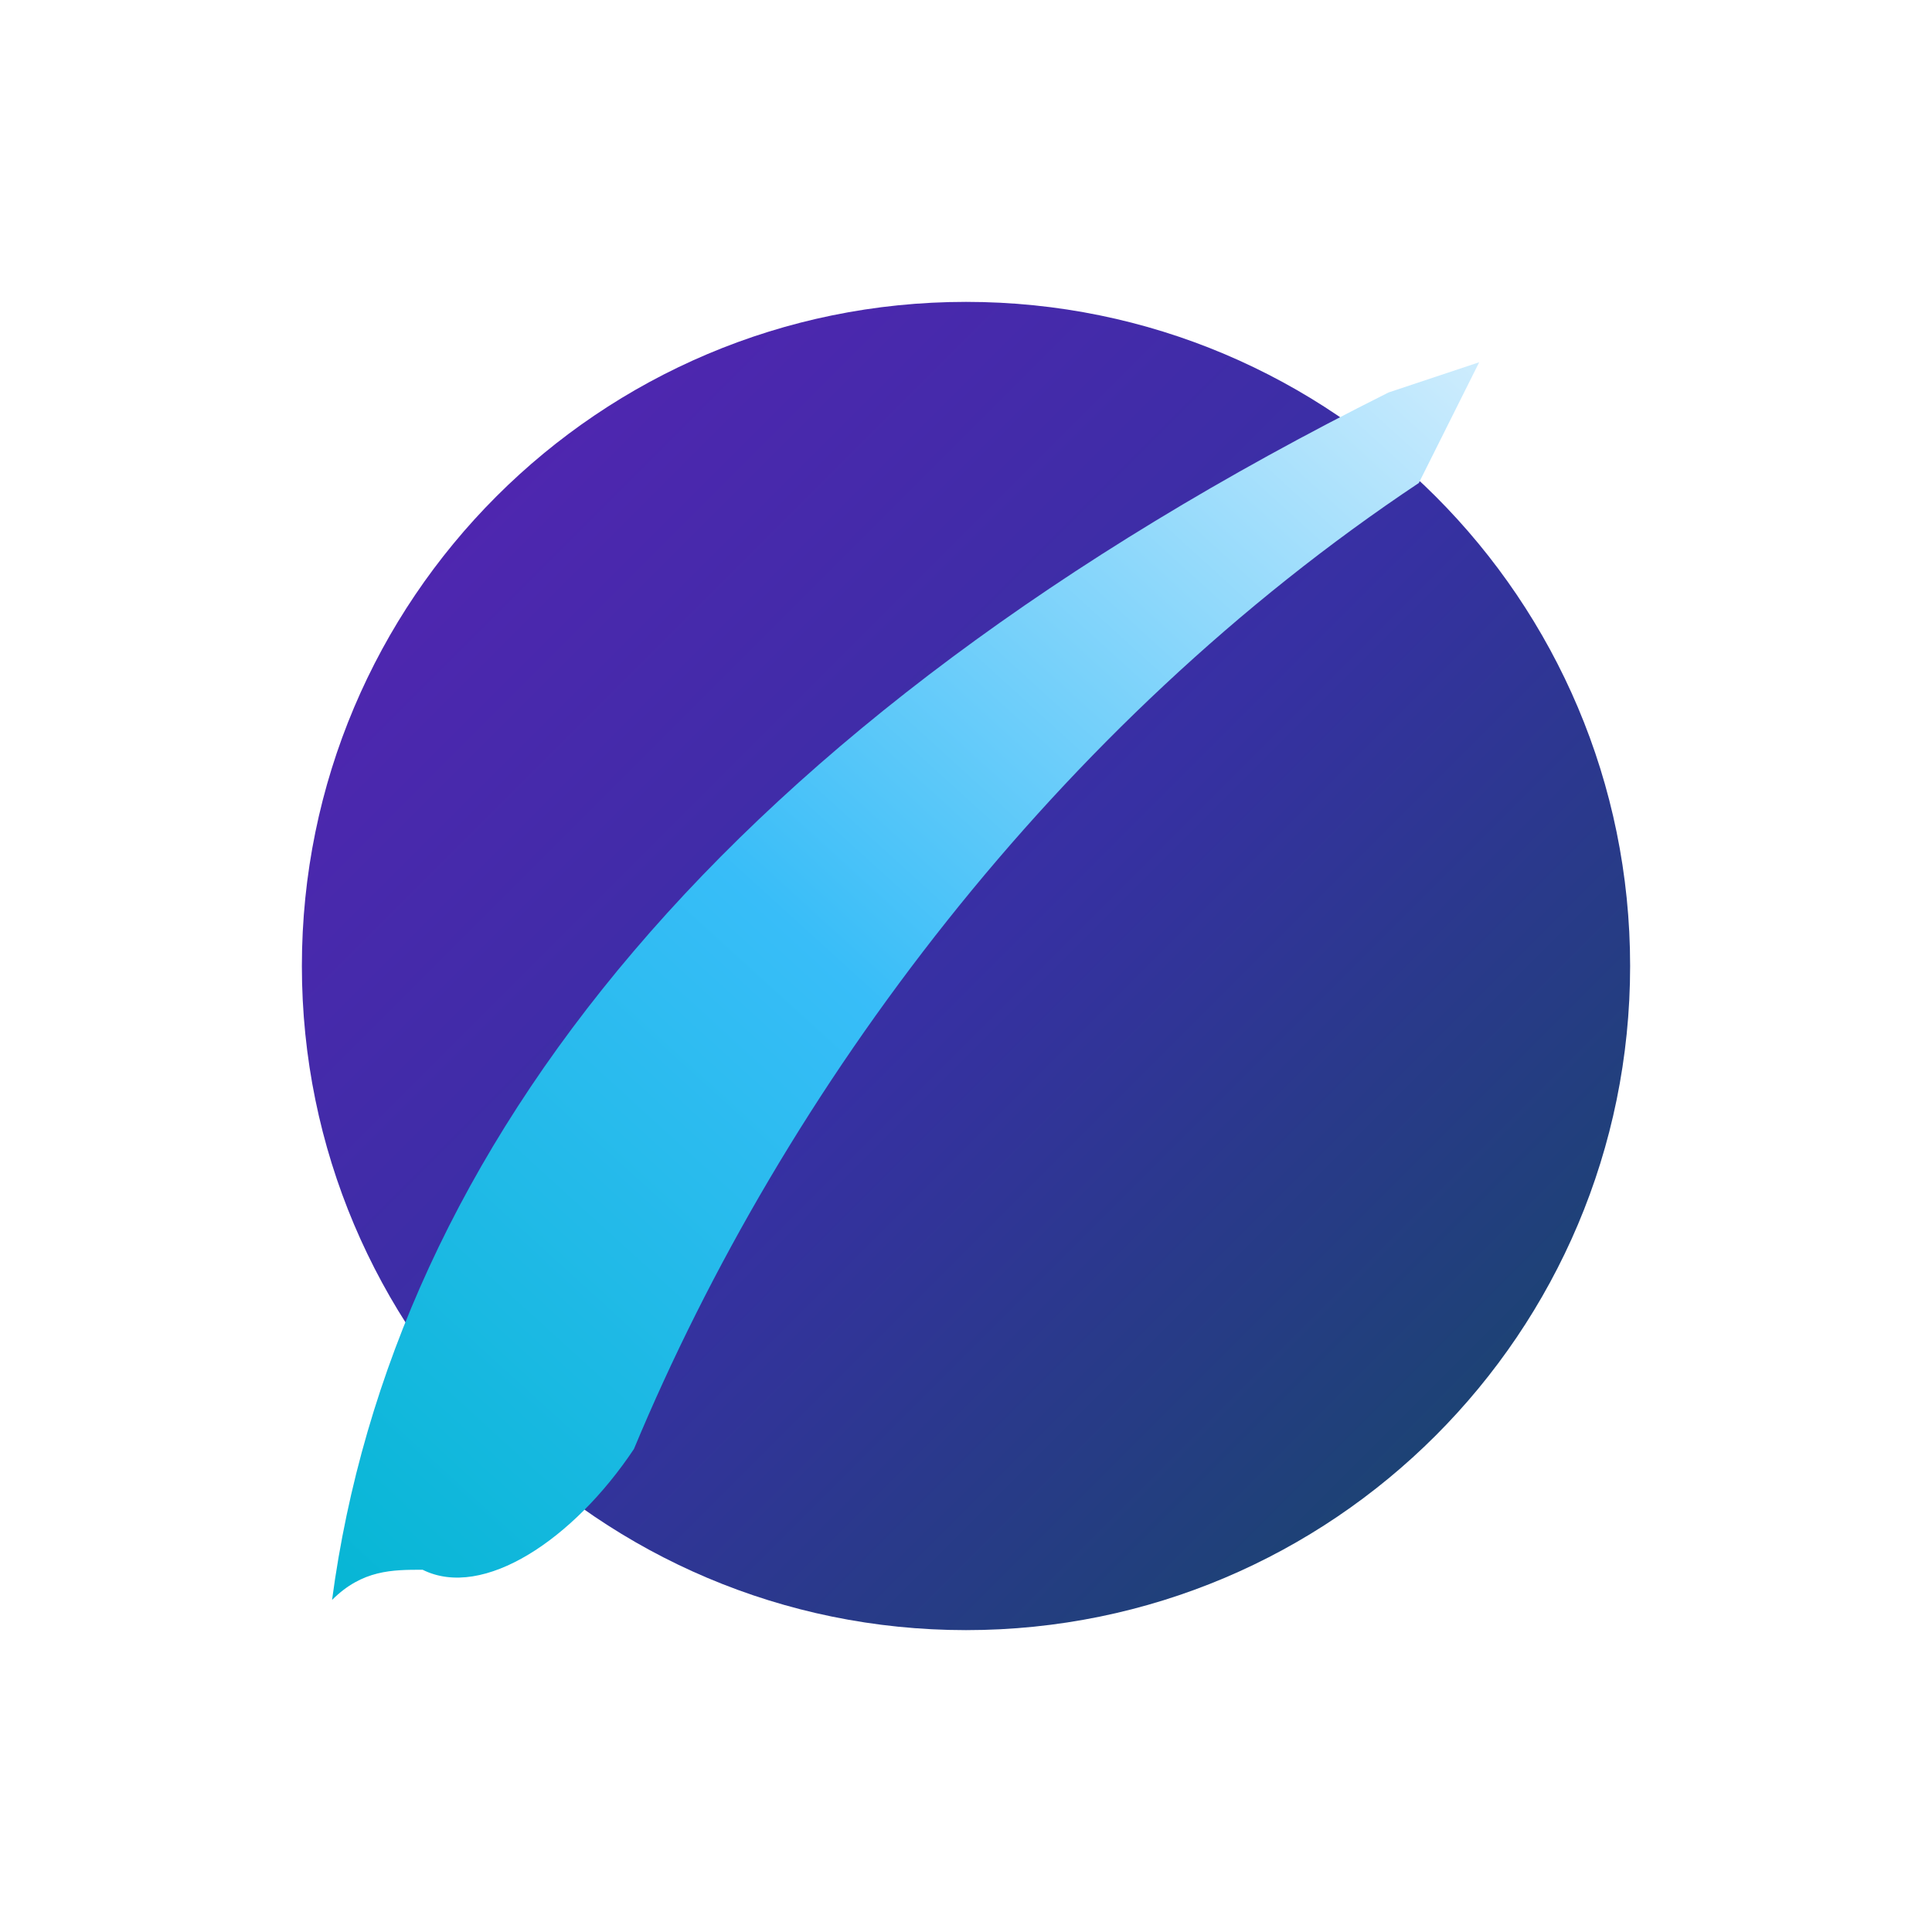
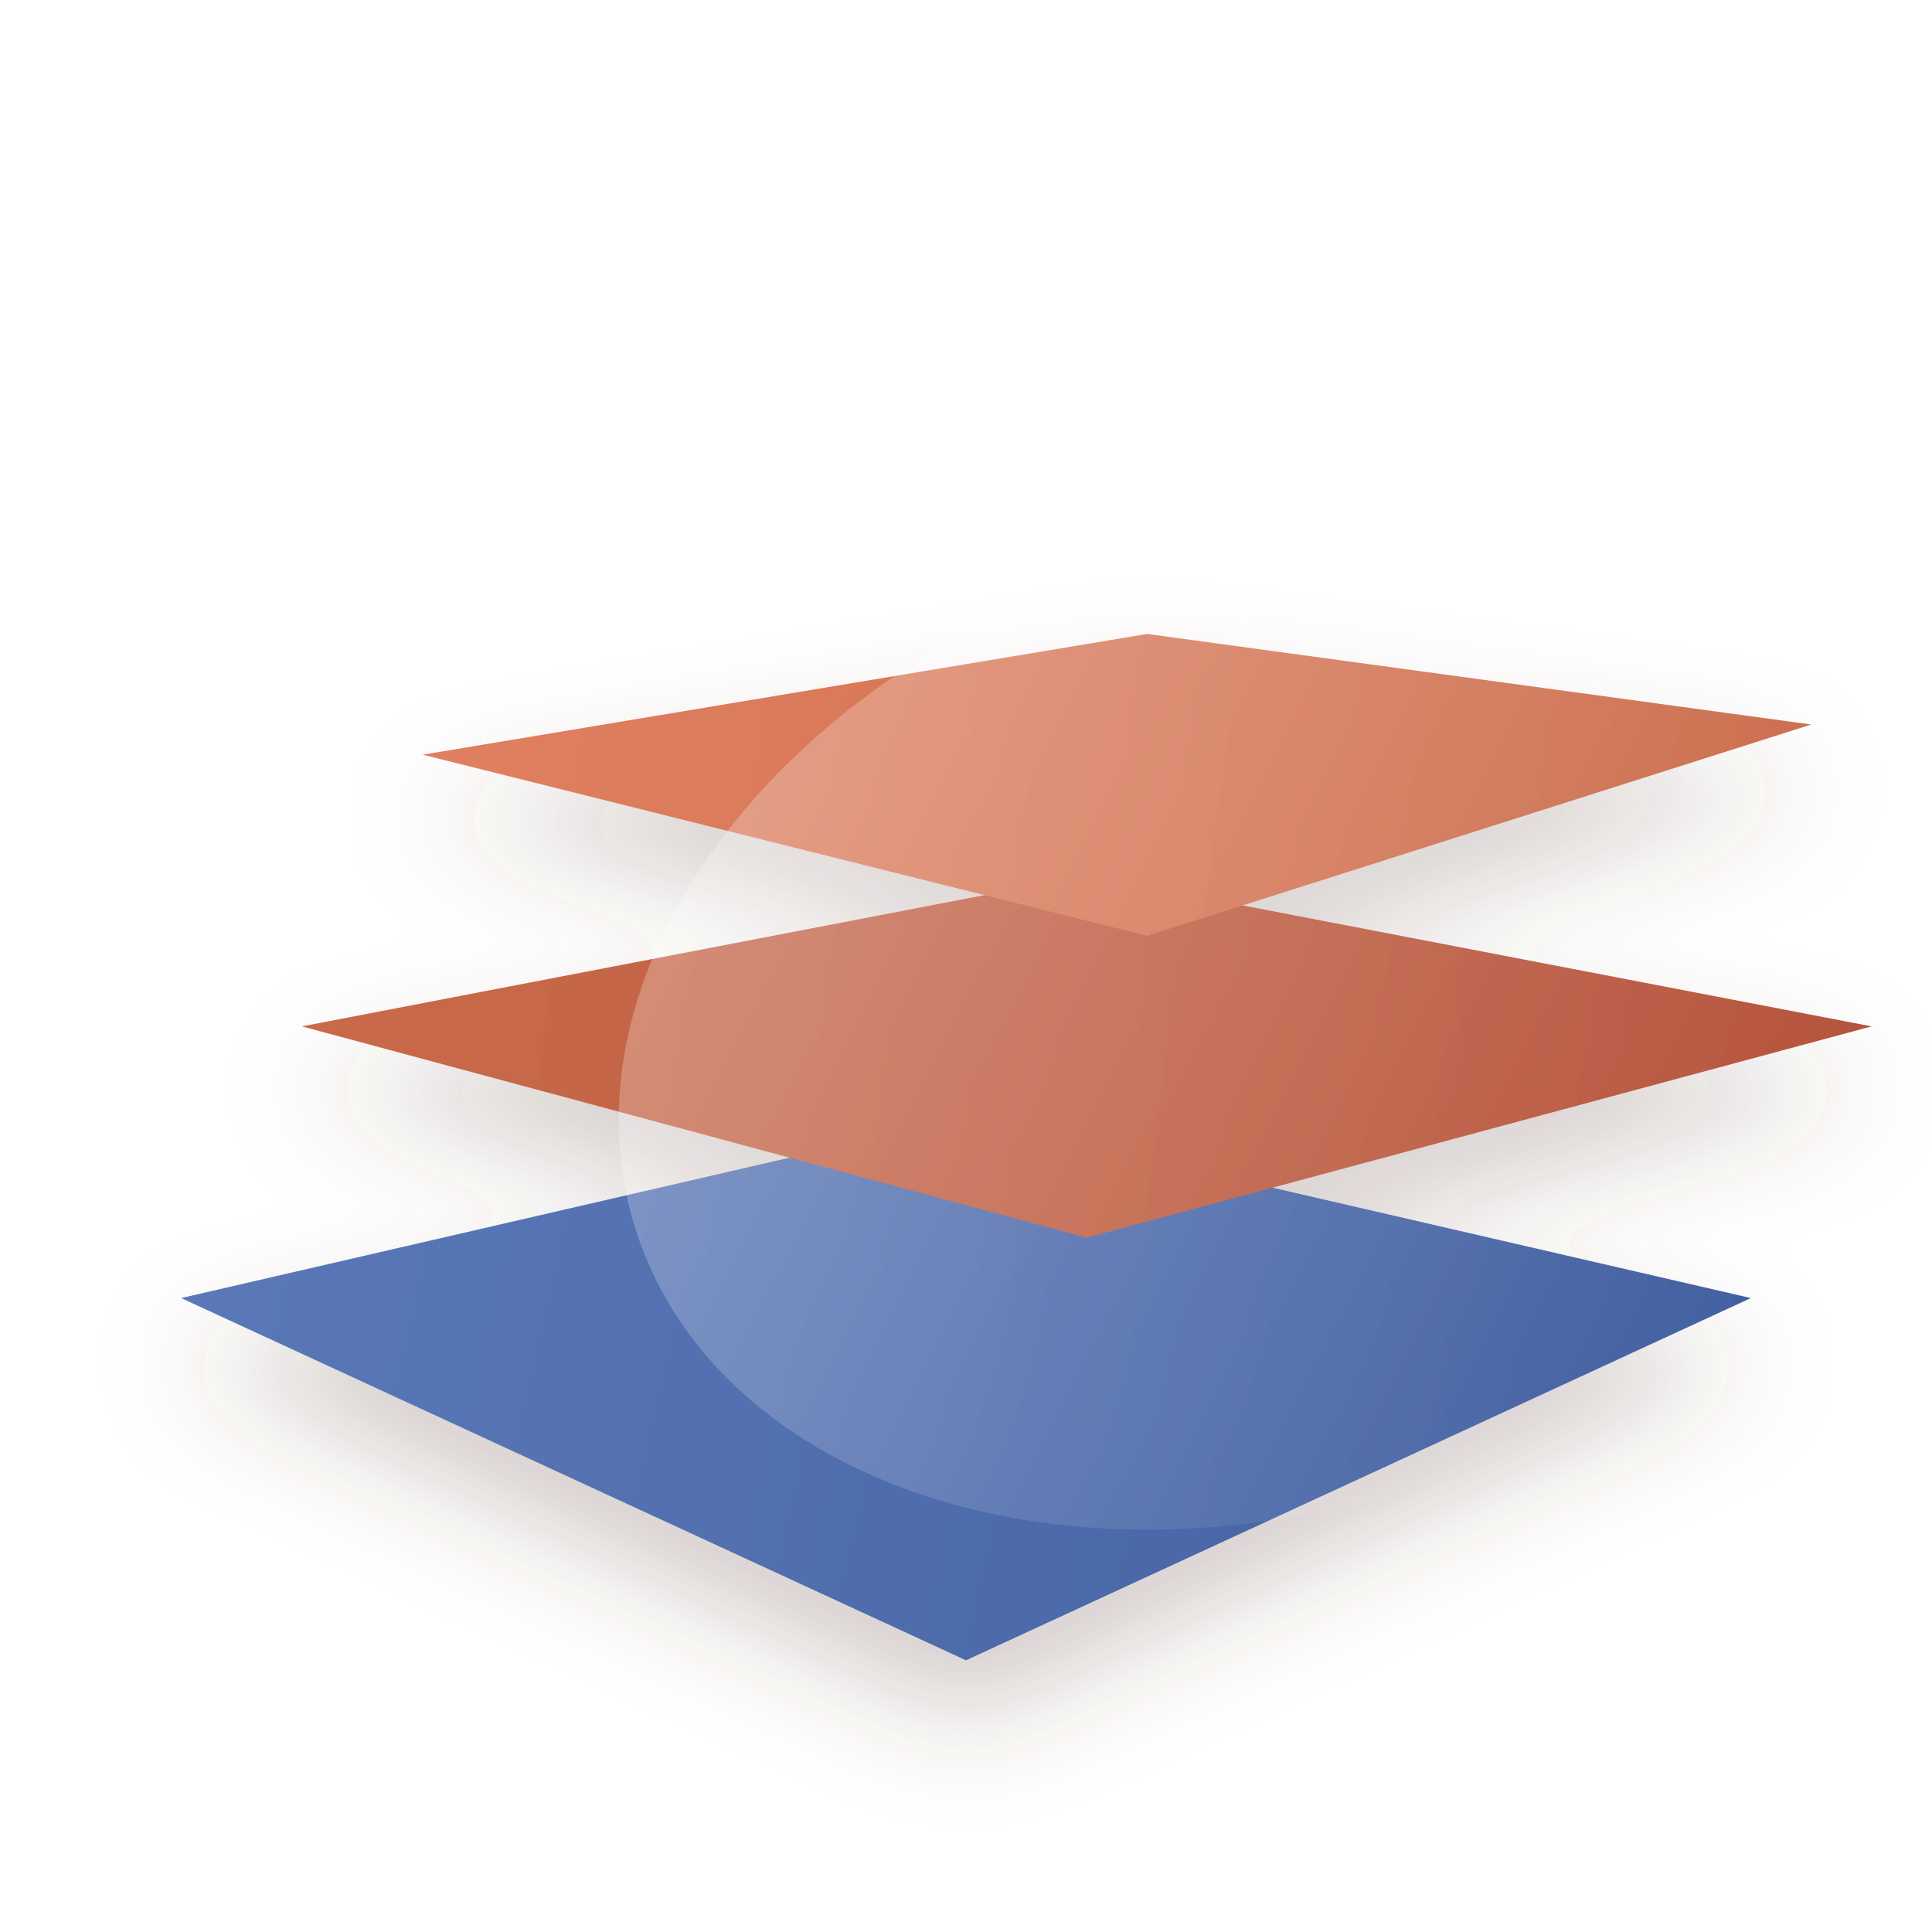
<svg xmlns="http://www.w3.org/2000/svg" viewBox="0 0 64 64" fill="none" aria-hidden="true">
  <defs>
-     <linearGradient id="asq-bg" x1="8" y1="8" x2="56" y2="56" gradientUnits="userSpaceOnUse">
-       <stop stop-color="#5b21b6" />
-       <stop offset="0.5" stop-color="#3730a3" />
-       <stop offset="1" stop-color="#0f4c5c" />
+     <linearGradient id="atm-layer-bottom" x1="6" y1="43" x2="58" y2="55" gradientUnits="userSpaceOnUse">
+       <stop stop-color="#5B78B8" />
+       <stop offset="1" stop-color="#4260A0" />
    </linearGradient>
-     <linearGradient id="asq-feather" x1="12" y1="54" x2="52" y2="10" gradientUnits="userSpaceOnUse">
-       <stop stop-color="#06b6d4" />
-       <stop offset="0.45" stop-color="#38bdf8" />
-       <stop offset="1" stop-color="#e0f2fe" />
+     <linearGradient id="atm-layer-mid" x1="10" y1="34" x2="62" y2="41" gradientUnits="userSpaceOnUse">
+       <stop stop-color="#C96A4A" />
+       <stop offset="1" stop-color="#B5533D" />
    </linearGradient>
+     <linearGradient id="atm-layer-top" x1="14" y1="25" x2="60" y2="31" gradientUnits="userSpaceOnUse">
+       <stop stop-color="#E08060" />
+       <stop offset="1" stop-color="#C96A4A" />
+     </linearGradient>
+     <linearGradient id="atm-shine" x1="22" y1="26" x2="48" y2="52" gradientUnits="userSpaceOnUse">
+       <stop stop-color="#FFFFFF" stop-opacity="0.40" />
+       <stop offset="1" stop-color="#FFFFFF" stop-opacity="0" />
+     </linearGradient>
+     <filter id="atm-soft" x="-30%" y="-30%" width="160%" height="160%">
+       <feDropShadow dx="0" dy="2" stdDeviation="1.8" flood-color="#5C4033" flood-opacity="0.25" />
+     </filter>
  </defs>
-   <circle cx="32" cy="32" r="22" fill="url(#asq-bg)" />
-   <path fill="url(#asq-feather)" d="M11 53C13 38 24 24 46 13L49 12 47 16C35 24 26 36 21 48C19 51 16 53 14 52C13 52 12 52 11 53z" />
+   <g filter="url(#atm-soft)">
+     <path fill="url(#atm-layer-bottom)" d="M6 43 32 55 58 43 32 37Z" />
+     <path fill="url(#atm-layer-mid)" d="M10 34 36 41 62 34 36 29Z" />
+     <path fill="url(#atm-layer-top)" d="M14 25 38 31 60 24 38 21Z" />
+   </g>
+   <ellipse cx="42" cy="34" rx="22" ry="16" transform="rotate(-18 42 34)" fill="url(#atm-shine)" opacity="0.65" />
</svg>
